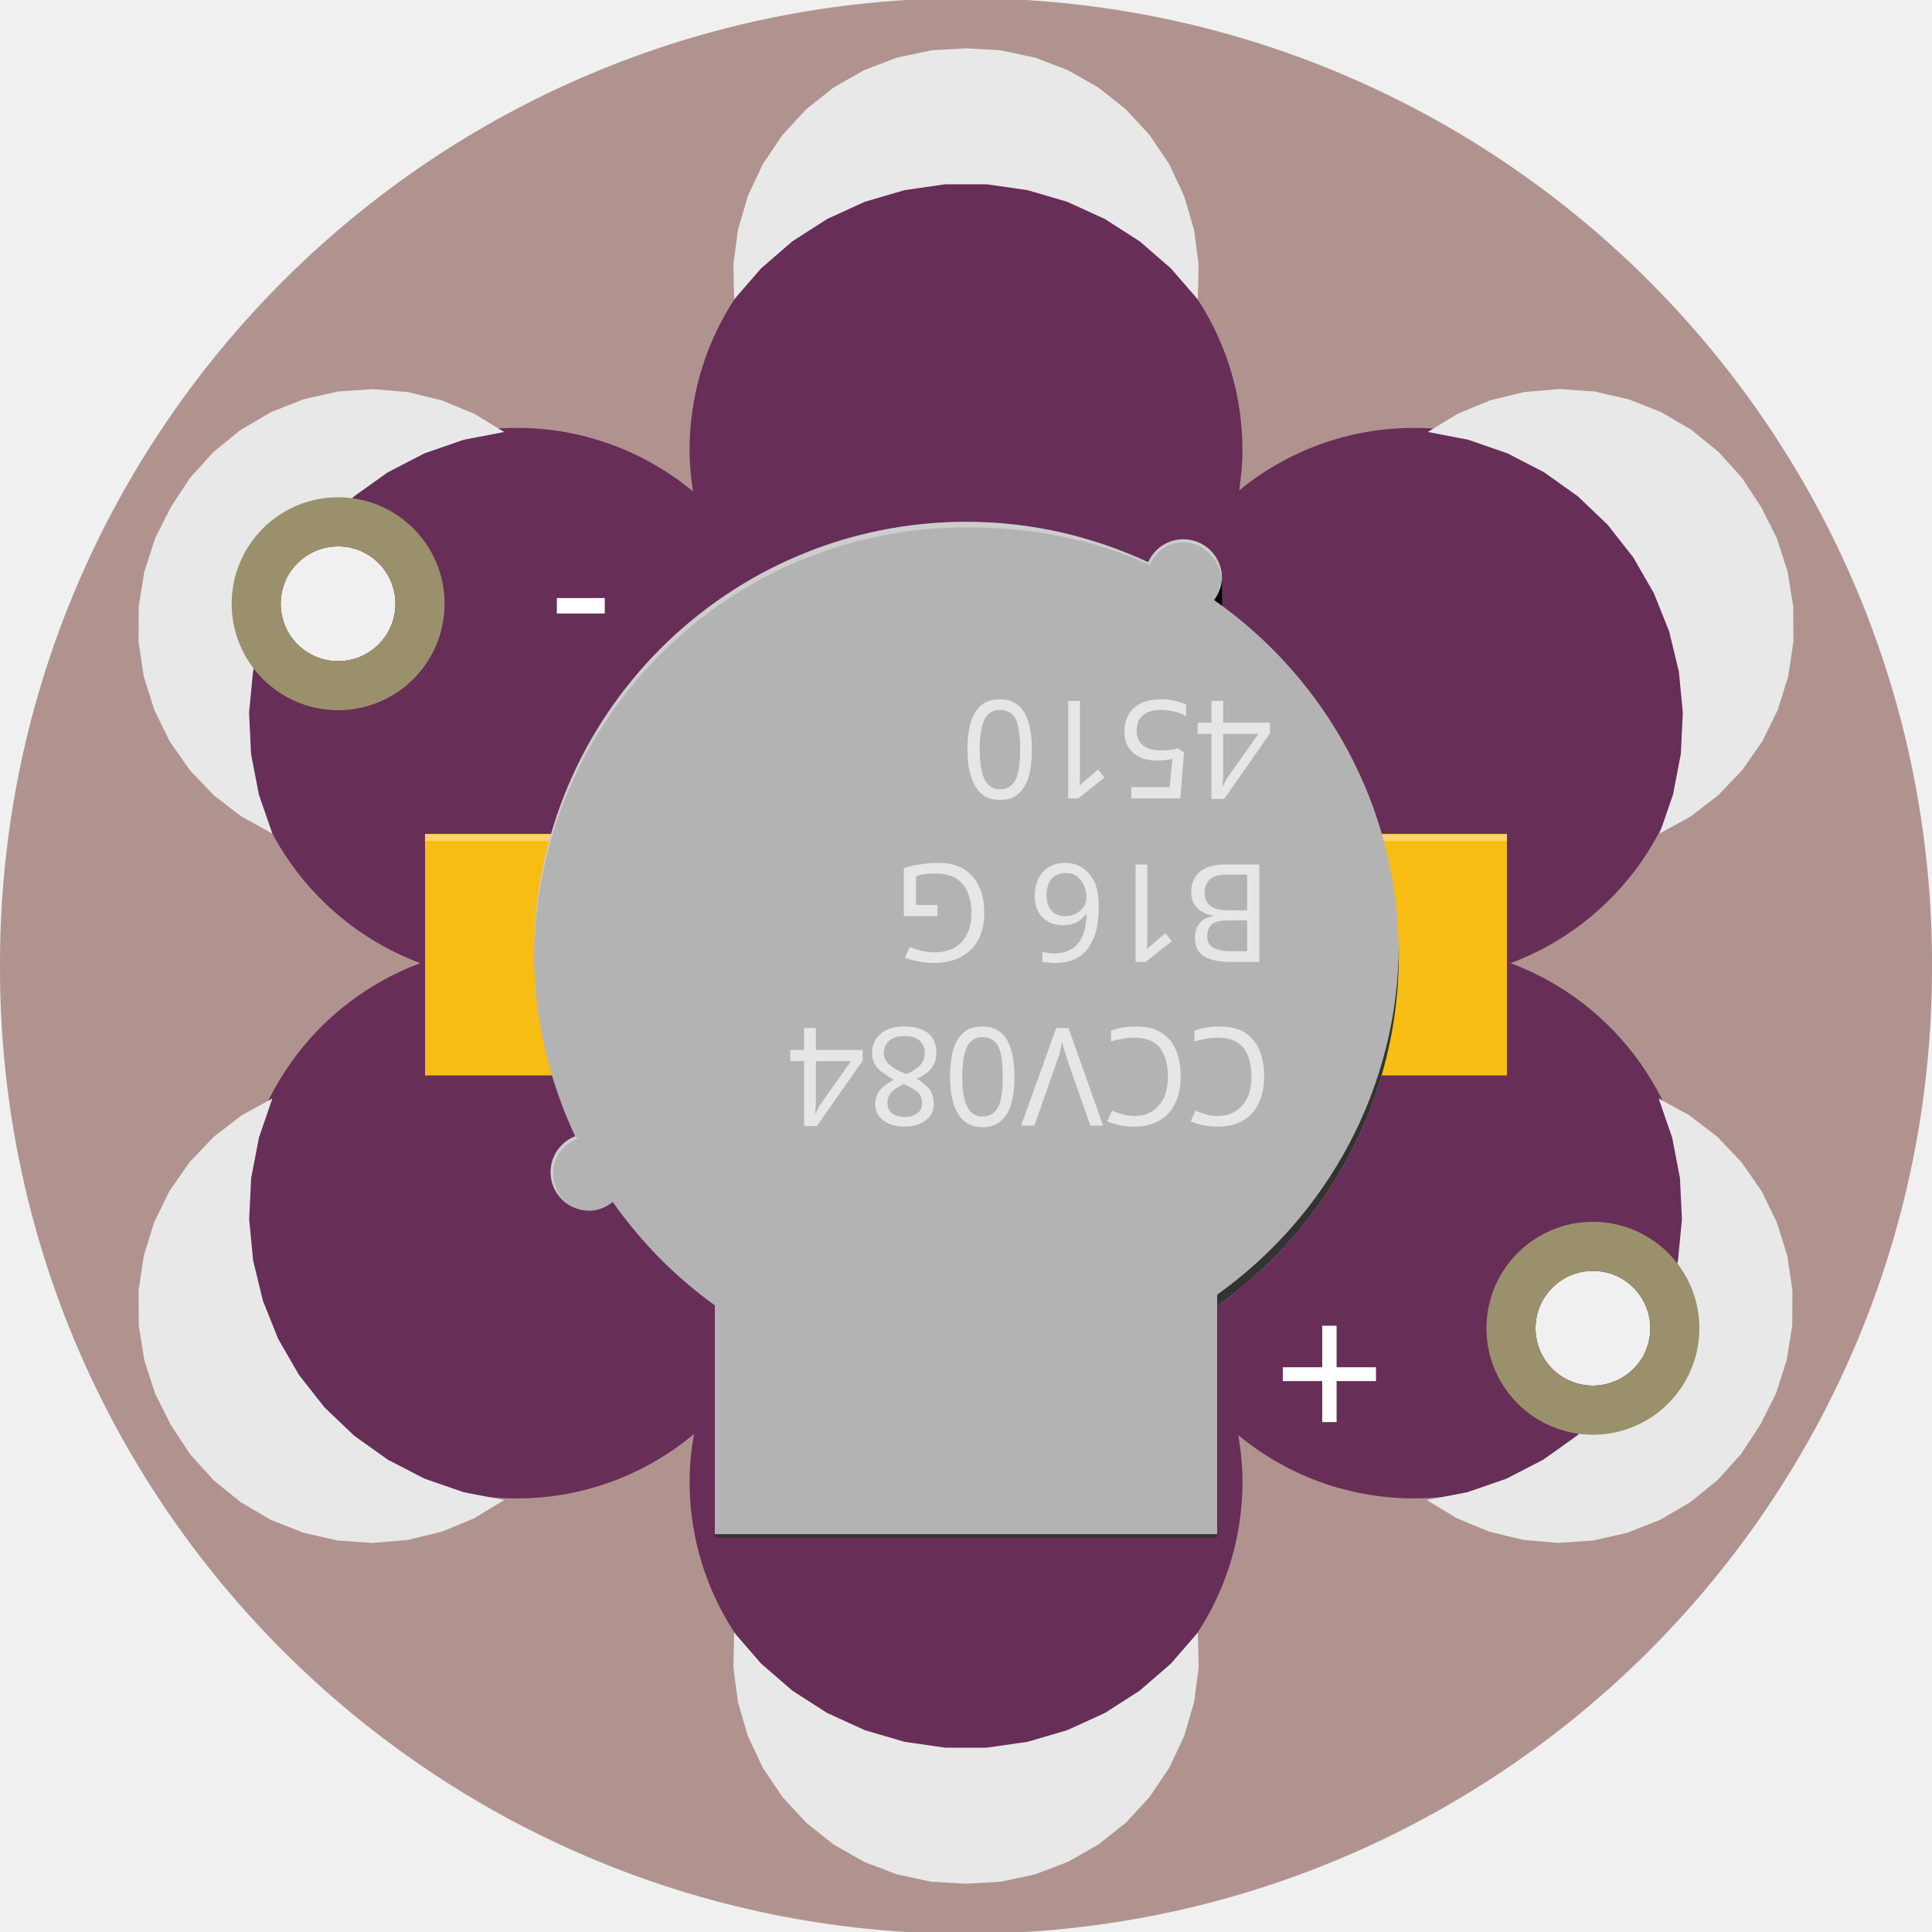
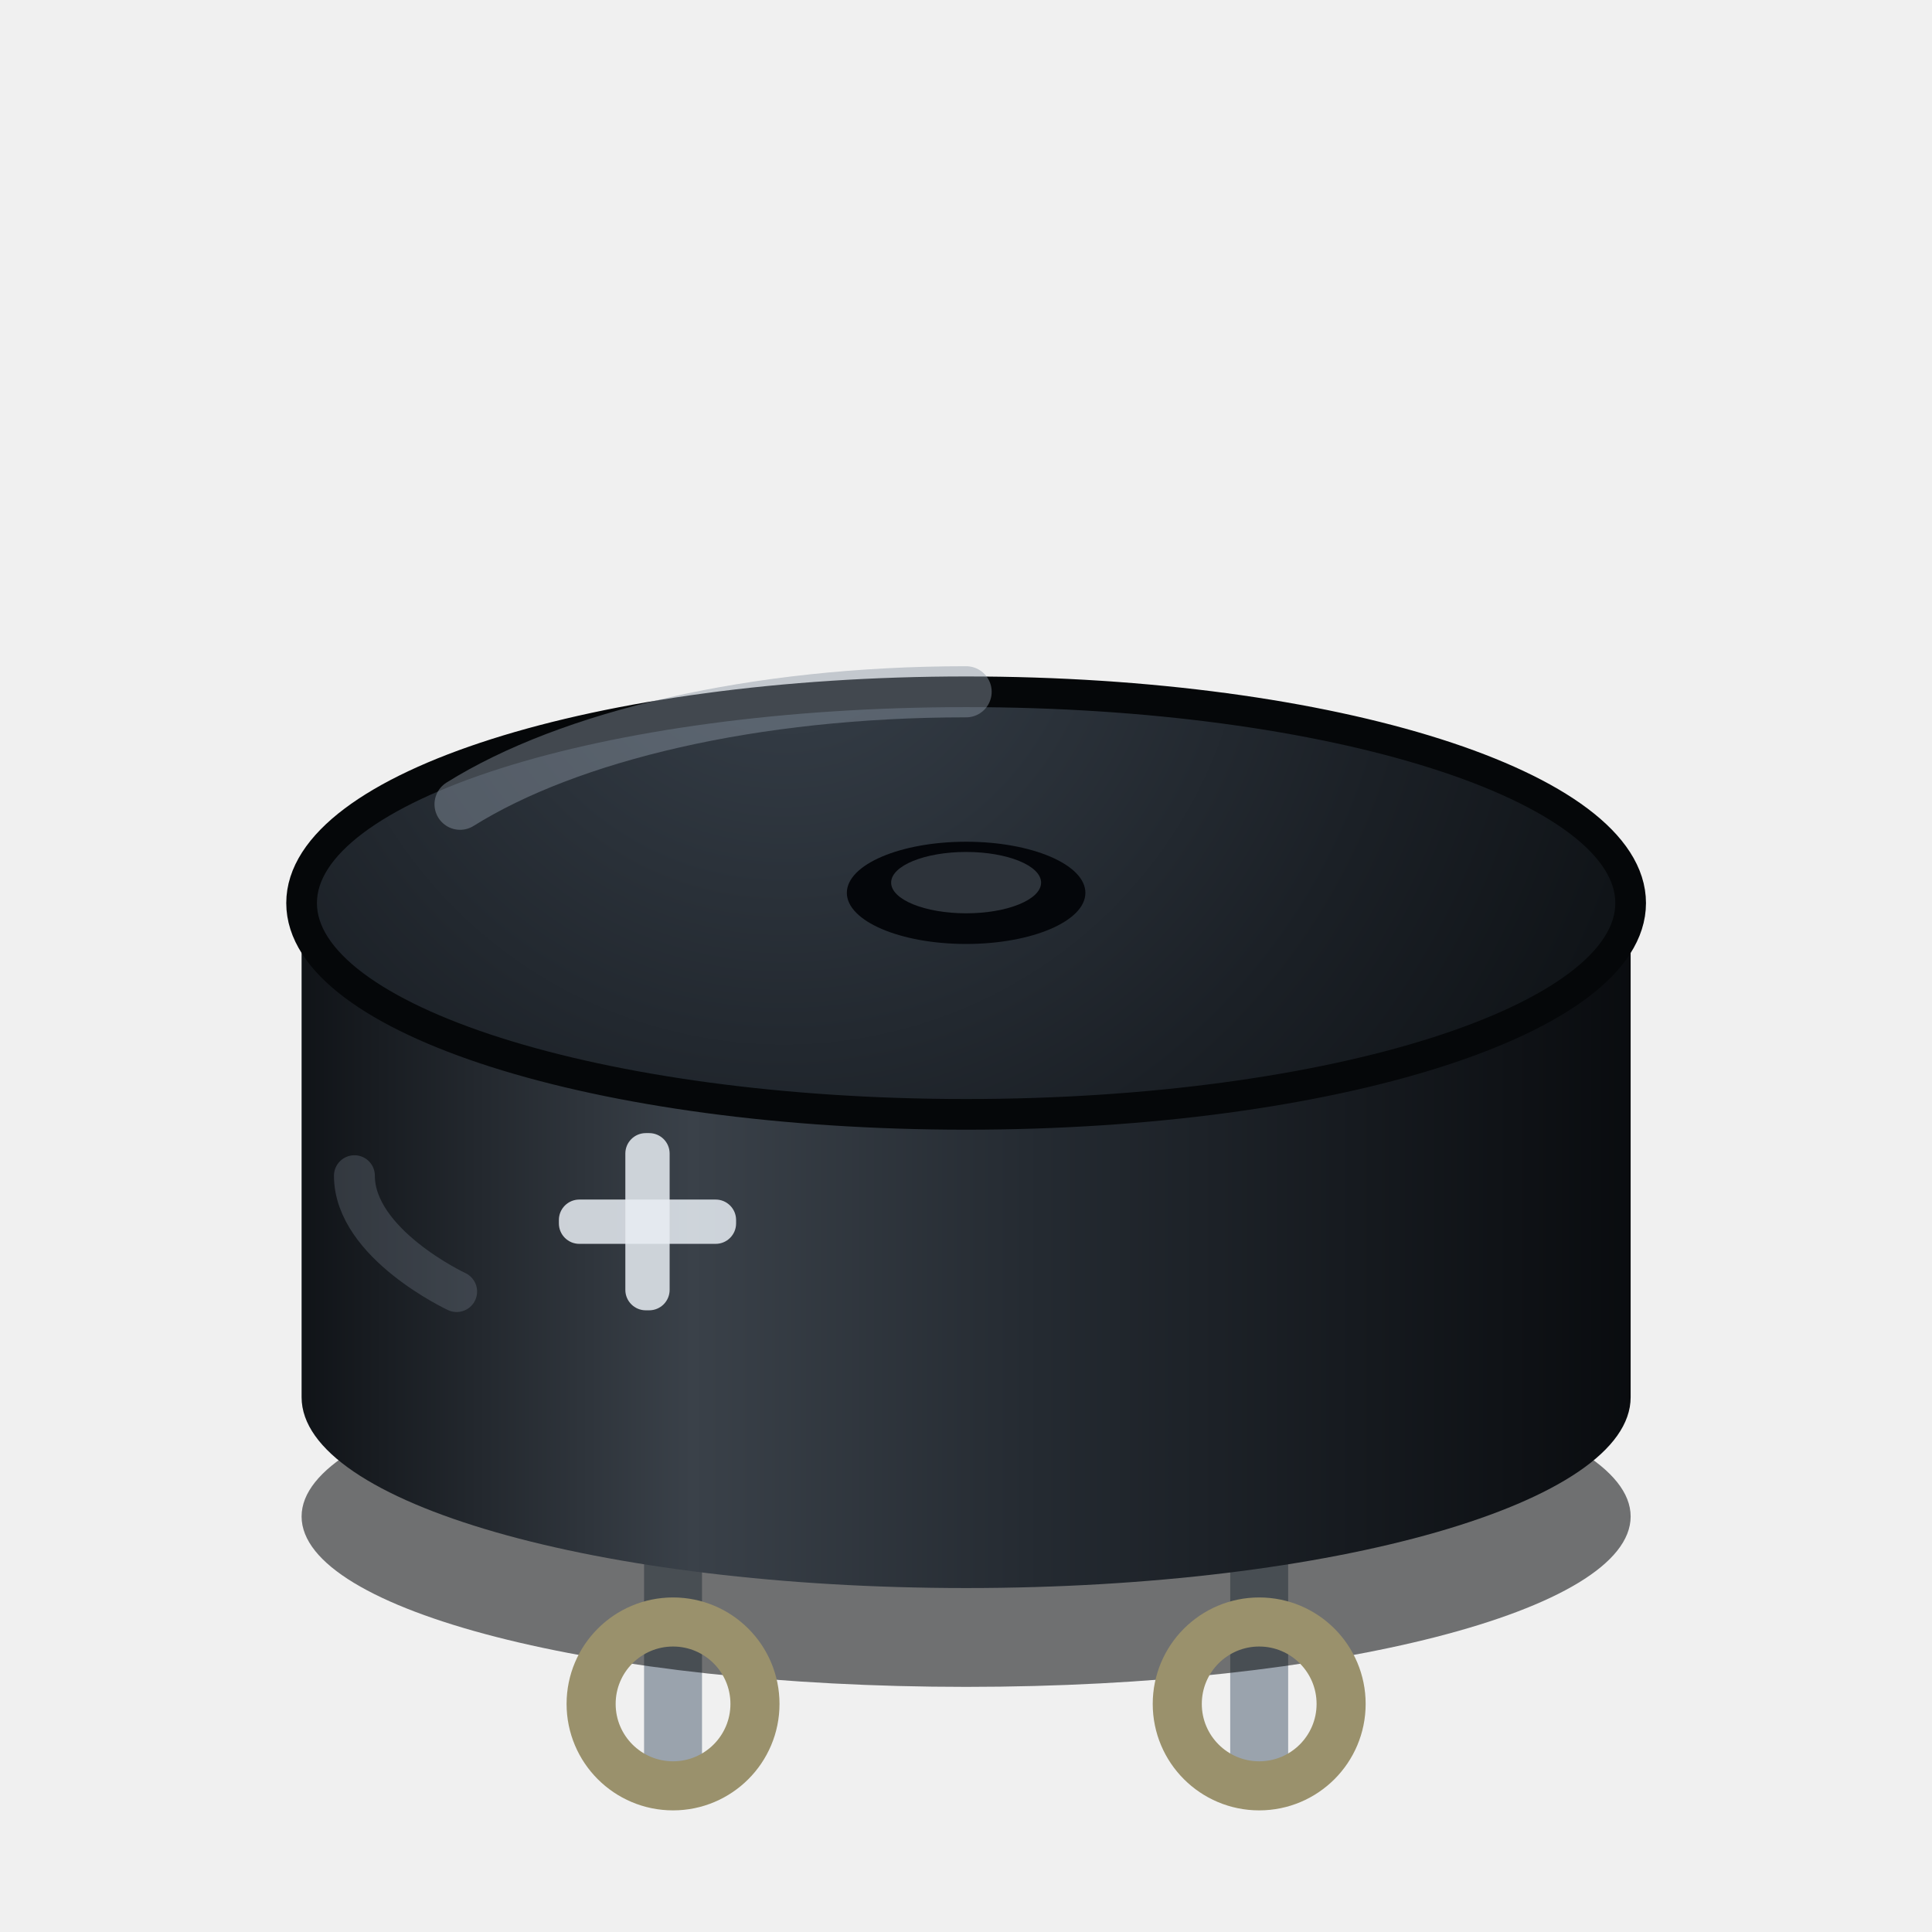
- <svg xmlns="http://www.w3.org/2000/svg" version="1.1" id="Ebene_1" x="0px" y="0px" width="56.693px" height="56.693px" viewBox="0 0 56.693 56.693" enable-background="new 0 0 56.693 56.693" xml:space="preserve">
+ <svg xmlns="http://www.w3.org/2000/svg" version="1.1" x="0px" y="0px" width="56.693px" height="56.693px" viewBox="0 0 56.693 56.693" xml:space="preserve">
+   <defs>
+     <linearGradient id="buzzerCase" x1="8" y1="0" x2="49" y2="0" gradientUnits="userSpaceOnUse">
+       <stop offset="0" stop-color="#0d1014" />
+       <stop offset="0.3" stop-color="#3a4149" />
+       <stop offset="0.55" stop-color="#242a31" />
+       <stop offset="1" stop-color="#080a0d" />
+     </linearGradient>
+     <radialGradient id="buzzerTop" cx="23" cy="17" r="26" gradientUnits="userSpaceOnUse">
+       <stop offset="0" stop-color="#39424c" />
+       <stop offset="0.7" stop-color="#1b2026" />
+       <stop offset="1" stop-color="#101418" />
+     </radialGradient>
+   </defs>
  <g id="breadboard">
-     <g id="icon">
-       <path fill="#B0938F" d="M0,28.346c-0.029,15.655,12.638,28.37,28.293,28.399c15.656,0.029,28.371-12.638,28.4-28.293    c0-0.035,0-0.071,0-0.106C56.722,12.691,44.055-0.024,28.4-0.053S0.029,12.585,0,28.24C0,28.275,0,28.311,0,28.346z     M16.679,34.724c0-0.338,0.273-0.612,0.612-0.612c0.338,0,0.612,0.274,0.612,0.612l0,0c0,0.338-0.274,0.612-0.612,0.612    C16.953,35.337,16.679,35.062,16.679,34.724z M34.112,17.292c0-0.339,0.274-0.612,0.612-0.612s0.612,0.273,0.612,0.612    c0,0.338-0.274,0.611-0.612,0.611S34.112,17.63,34.112,17.292z M8.237,17.717c0-0.93,0.753-1.685,1.684-1.685    c0.93-0.001,1.684,0.753,1.685,1.683c0,0.001,0,0.001,0,0.002c0,0.93-0.753,1.685-1.683,1.685    c-0.931,0.001-1.685-0.753-1.686-1.683C8.237,17.718,8.237,17.718,8.237,17.717z M45.059,38.976c0-0.93,0.754-1.684,1.684-1.684    c0.931,0,1.685,0.754,1.685,1.684l0,0c0,0.93-0.754,1.684-1.685,1.684C45.813,40.66,45.059,39.906,45.059,38.976z" />
-       <path fill="#672E58" d="M44.328,28.263c3.083-1.149,5.283-4.111,5.283-7.595c0-4.48-3.632-8.112-8.112-8.112    c-1.949,0-3.736,0.688-5.135,1.833c0.056-0.384,0.095-0.774,0.095-1.175c0-4.48-3.632-8.112-8.112-8.112    c-4.48,0-8.112,3.632-8.112,8.112c0,0.411,0.041,0.811,0.099,1.205c-1.404-1.163-3.206-1.863-5.172-1.863    c-4.48,0-8.112,3.632-8.112,8.112c0,3.483,2.2,6.445,5.283,7.595c-3.083,1.149-5.283,4.11-5.283,7.595    c0,4.48,3.632,8.112,8.112,8.112c1.98,0,3.793-0.712,5.202-1.89c-0.079,0.454-0.128,0.919-0.128,1.396    c0,4.48,3.632,8.111,8.112,8.111c4.48,0,8.112-3.631,8.112-8.111c0-0.465-0.048-0.918-0.123-1.362    c1.402,1.159,3.201,1.855,5.163,1.855c4.48,0,8.112-3.632,8.112-8.112C49.611,32.374,47.411,29.413,44.328,28.263z M11.605,17.717    c0,0.93-0.753,1.685-1.683,1.685c-0.931,0.001-1.685-0.753-1.686-1.683c0-0.001,0-0.001,0-0.002c0-0.93,0.753-1.685,1.684-1.685    c0.93-0.001,1.684,0.753,1.685,1.683C11.605,17.716,11.605,17.716,11.605,17.717z M17.292,35.337    c-0.339,0-0.612-0.274-0.612-0.612s0.273-0.612,0.612-0.612c0.338,0,0.612,0.274,0.612,0.612S17.63,35.337,17.292,35.337z     M34.724,17.903c-0.338,0-0.612-0.273-0.612-0.611c0-0.339,0.274-0.612,0.612-0.612s0.612,0.273,0.612,0.612    C35.337,17.63,35.062,17.903,34.724,17.903z M48.427,38.976c0,0.93-0.754,1.684-1.685,1.684c-0.93,0-1.684-0.754-1.684-1.684    s0.754-1.684,1.684-1.684C47.674,37.293,48.427,38.047,48.427,38.976z" />
-       <g>
-         <g>
-           <text transform="matrix(1 0 0 1 16.1062 19.3464)" fill="#FFFFFF" font-family="'OCRA'" font-size="5.846">-</text>
-         </g>
-         <g>
-           <text transform="matrix(1 0 0 1 37.3464 42.3865)" fill="#FFFFFF" font-family="'OCRA'" font-size="5.846">+</text>
-         </g>
-         <g>
-           <g>
- 					</g>
-         </g>
-         <g>
-           <g>
- 					</g>
-         </g>
-         <g>
-           <g>
- 					</g>
-         </g>
-         <g>
-           <g>
- 					</g>
-         </g>
-         <g>
-           <g>
- 					</g>
-         </g>
-         <g>
-           <g>
- 					</g>
-         </g>
-         <g>
-           <g>
- 					</g>
-         </g>
-       </g>
-       <g>
-         <g>
-           <g>
- 					</g>
-         </g>
-         <g>
-           <g>
-             <g>
-               <path fill="#E8E8E8" d="M48.7,24.459l0.902-0.495l0.815-0.626l0.711-0.745l0.588-0.844l0.452-0.924l0.307-0.982l0.151-1.018        l-0.005-1.028l-0.163-1.017l-0.315-0.979l-0.462-0.92l-0.565-0.859l-0.689-0.763l-0.799-0.648l-0.889-0.52l-0.957-0.377        l-1.004-0.227l-1.026-0.07l-1.024,0.088l-1,0.242l-0.951,0.394l-0.879,0.534l1.189,0.23l1.146,0.397l1.077,0.556l0.987,0.703        l0.877,0.837l0.749,0.953l0.606,1.05l0.45,1.125l0.286,1.178l0.116,1.207l-0.058,1.211l-0.229,1.19L48.7,24.459" />
-             </g>
-           </g>
-         </g>
-         <g>
-           <g>
- 					</g>
-         </g>
-         <g>
-           <g>
-             <g>
-               <path fill="#E8E8E8" d="M35.149,8.787l0.023-1.028l-0.135-1.02l-0.29-0.987L34.311,4.82l-0.574-0.854l-0.698-0.756        L32.234,2.57l-0.894-0.51L30.38,1.693l-1.006-0.216l-1.027-0.06l-1.027,0.06l-1.006,0.216L25.352,2.06l-0.894,0.51        l-0.805,0.641l-0.698,0.756L22.382,4.82l-0.437,0.932l-0.289,0.987l-0.136,1.02l0.023,1.028l0.794-0.915l0.917-0.793        l1.02-0.654l1.104-0.504l1.163-0.341l1.199-0.173h1.213l1.199,0.173l1.163,0.341l1.104,0.504l1.02,0.654l0.917,0.793        L35.149,8.787" />
-             </g>
-           </g>
-         </g>
-         <g>
-           <g>
-             <g>
-               <path fill="#E8E8E8" d="M21.544,47.905l-0.023,1.029l0.136,1.02l0.289,0.987l0.437,0.932l0.574,0.854l0.698,0.757l0.805,0.64        l0.894,0.51L26.313,55l1.006,0.217l1.027,0.059l1.027-0.059L30.38,55l0.961-0.367l0.894-0.51l0.805-0.64l0.698-0.757        l0.574-0.854l0.437-0.932l0.29-0.987l0.135-1.02l-0.023-1.029l-0.794,0.916l-0.917,0.793l-1.02,0.654l-1.104,0.504        l-1.163,0.341l-1.199,0.173H27.74l-1.199-0.173l-1.163-0.341l-1.104-0.504l-1.02-0.654l-0.917-0.793L21.544,47.905" />
-             </g>
-           </g>
-         </g>
-         <g>
-           <g>
-             <g>
-               <path fill="#E8E8E8" d="M7.993,32.234l-0.902,0.495l-0.815,0.626L5.564,34.1l-0.588,0.844l-0.452,0.924L4.218,36.85        l-0.151,1.018l0.005,1.028l0.163,1.017l0.315,0.979l0.462,0.92l0.565,0.859l0.689,0.764l0.799,0.647l0.889,0.52l0.957,0.377        l1.004,0.227l1.026,0.07l1.024-0.088l1-0.242l0.951-0.394l0.879-0.534l-1.189-0.23l-1.146-0.397l-1.077-0.556l-0.987-0.703        l-0.877-0.837L8.77,40.341l-0.606-1.05l-0.45-1.125l-0.286-1.178l-0.116-1.207l0.058-1.211l0.229-1.19L7.993,32.234" />
-             </g>
-           </g>
-         </g>
-         <g>
-           <g>
-             <g>
-               <path fill="#E8E8E8" d="M14.796,12.676l-0.879-0.534l-0.951-0.394l-1-0.242l-1.024-0.088l-1.026,0.07l-1.004,0.227        l-0.957,0.377l-0.889,0.52L6.266,13.26l-0.689,0.763l-0.565,0.859l-0.462,0.92L4.234,16.78l-0.163,1.017l-0.005,1.028        l0.151,1.018l0.307,0.982l0.452,0.924l0.588,0.844l0.711,0.745l0.815,0.626l0.902,0.495l-0.396-1.146l-0.229-1.19        l-0.058-1.211l0.116-1.207l0.286-1.178l0.45-1.125l0.606-1.05l0.749-0.953l0.877-0.837l0.987-0.703l1.077-0.556l1.146-0.397        L14.796,12.676" />
-             </g>
-           </g>
-         </g>
-         <g>
-           <g>
-             <g>
-               <path fill="#E8E8E8" d="M41.869,44.017l0.879,0.534l0.951,0.394l1,0.242l1.024,0.088l1.026-0.07l1.004-0.227l0.957-0.377        l0.889-0.52l0.799-0.647l0.689-0.764l0.565-0.859l0.462-0.92l0.315-0.979l0.163-1.017l0.005-1.028l-0.151-1.018l-0.307-0.982        l-0.452-0.924L51.1,34.1l-0.711-0.745l-0.815-0.626l-0.902-0.495l0.396,1.146l0.229,1.19l0.058,1.211l-0.116,1.207        l-0.286,1.178l-0.45,1.125l-0.606,1.05l-0.749,0.953l-0.877,0.837l-0.987,0.703l-1.077,0.556l-1.146,0.397L41.869,44.017" />
-             </g>
-           </g>
-         </g>
-       </g>
-       <circle id="connector2pin" fill="none" stroke="#9A916C" stroke-width="1.44" cx="9.922" cy="17.716" r="2.404" />
-       <circle id="connector3pin" fill="none" stroke="#9A916C" stroke-width="1.44" cx="46.743" cy="38.977" r="2.404" />
-     </g>
+     <rect x="18.9" y="43" width="1.7" height="10" fill="#9aa3ad" />
+     <rect x="36.1" y="43" width="1.7" height="10" fill="#9aa3ad" />
+     <ellipse cx="28.35" cy="44.5" rx="19.5" ry="5" fill="#05070a" opacity="0.55" />
+     <path d="M8.85 26.5h39v14.5c0 3.1-8.7 5.6-19.5 5.6s-19.5-2.5-19.5-5.6V26.5Z" fill="url(#buzzerCase)" />
+     <ellipse cx="28.35" cy="26.5" rx="19.5" ry="6.2" fill="url(#buzzerTop)" />
+     <ellipse cx="28.35" cy="26.5" rx="19.5" ry="6.2" fill="none" stroke="#050709" stroke-width="0.9" />
+     <ellipse cx="28.35" cy="26.2" rx="3.5" ry="1.5" fill="#04060a" />
+     <ellipse cx="28.35" cy="25.9" rx="2.2" ry="0.9" fill="#565f69" opacity="0.5" />
+     <path d="M13.5 23.6c3.2-2 8.6-3.3 14.85-3.3" stroke="#8b96a3" stroke-width="1.5" stroke-linecap="round" fill="none" opacity="0.45" />
+     <path d="M10.4 34.5c0 2 3 3.4 3 3.4" stroke="#7c8794" stroke-width="1.2" stroke-linecap="round" fill="none" opacity="0.3" />
+     <rect x="16.4" y="35.2" width="5.2" height="1.3" rx="0.6" fill="#e8edf3" opacity="0.85" />
+     <rect x="18.35" y="33.25" width="1.3" height="5.2" rx="0.6" fill="#e8edf3" opacity="0.85" />
+     <circle id="connector2pin" fill="none" stroke="#9A916C" stroke-width="1.44" cx="36.95" cy="50" r="2.404" />
+     <circle id="connector3pin" fill="none" stroke="#9A916C" stroke-width="1.44" cx="19.75" cy="50" r="2.404" />
  </g>
-   <g>
- 	</g>
-   <g>
-     <rect x="33.591" y="16.959" width="2.268" height="2.59" />
-     <rect x="40.226" y="24.471" fill="#F7BD13" width="3.994" height="7.086" />
-     <rect x="12.472" y="24.471" fill="#F7BD13" width="3.994" height="7.086" />
-     <rect x="40.226" y="24.471" opacity="0.34" fill="#FFFFFF" enable-background="new    " width="3.994" height="0.211" />
-     <rect x="12.472" y="24.471" opacity="0.34" fill="#FFFFFF" enable-background="new    " width="3.994" height="0.211" />
-     <path fill="#B3B3B3" d="M35.628,17.609c0.135-0.188,0.229-0.403,0.229-0.65c0-0.626-0.508-1.134-1.134-1.134   c-0.461,0-0.854,0.278-1.031,0.673c-1.621-0.753-3.424-1.186-5.331-1.186c-7.008,0-12.688,5.68-12.688,12.688   c0,1.914,0.444,3.718,1.205,5.343c-0.42,0.165-0.721,0.57-0.721,1.051c0,0.626,0.508,1.134,1.134,1.134   c0.265,0,0.497-0.104,0.69-0.257c0.823,1.17,1.833,2.199,2.995,3.033v6.72h14.74v-6.697c3.224-2.301,5.332-6.063,5.332-10.325   C41.049,23.698,38.903,19.903,35.628,17.609z" />
-     <path opacity="0.34" fill="#FFFFFF" enable-background="new    " d="M17.291,35.526c-0.626,0-1.054-0.488-1.054-1.114   c0-0.479,0.298-0.834,0.719-1l-0.078-0.069c-0.42,0.165-0.721,0.57-0.721,1.051C16.157,35.018,16.665,35.526,17.291,35.526" />
-     <path fill="#333333" d="M35.717,44.687V37.99c3.224-2.301,5.332-6.063,5.332-10.325V28c0,4.263-2.108,8.024-5.332,10.325v6.697" />
-     <path opacity="0.34" fill="#FFFFFF" enable-background="new    " d="M15.674,28.162c0-7.007,5.68-12.688,12.688-12.688   c1.907,0,3.75,0.353,5.374,1.106c0.176-0.396,0.528-0.669,0.989-0.669c0.626,0,1.134,0.583,1.134,1.209v-0.162   c0-0.626-0.508-1.134-1.134-1.134c-0.461,0-0.854,0.278-1.03,0.673c-1.623-0.753-3.426-1.186-5.333-1.186   c-7.008,0-12.688,5.68-12.688,12.688V28.162z" />
-     <rect x="20.976" y="45.023" fill="#333333" width="14.74" height="0.089" />
-   </g>
-   <text transform="matrix(-1 0 0 -1 37.3464 30.1687)">
-     <tspan x="0" y="0" fill="#E6E6E6" font-family="'OCRA'" font-size="4">CCV084</tspan>
-     <tspan x="0" y="4.8" fill="#E6E6E6" font-family="'OCRA'" font-size="4">B16 G</tspan>
-     <tspan x="0" y="9.601" fill="#E6E6E6" font-family="'OCRA'" font-size="4">4510</tspan>
-   </text>
</svg>
